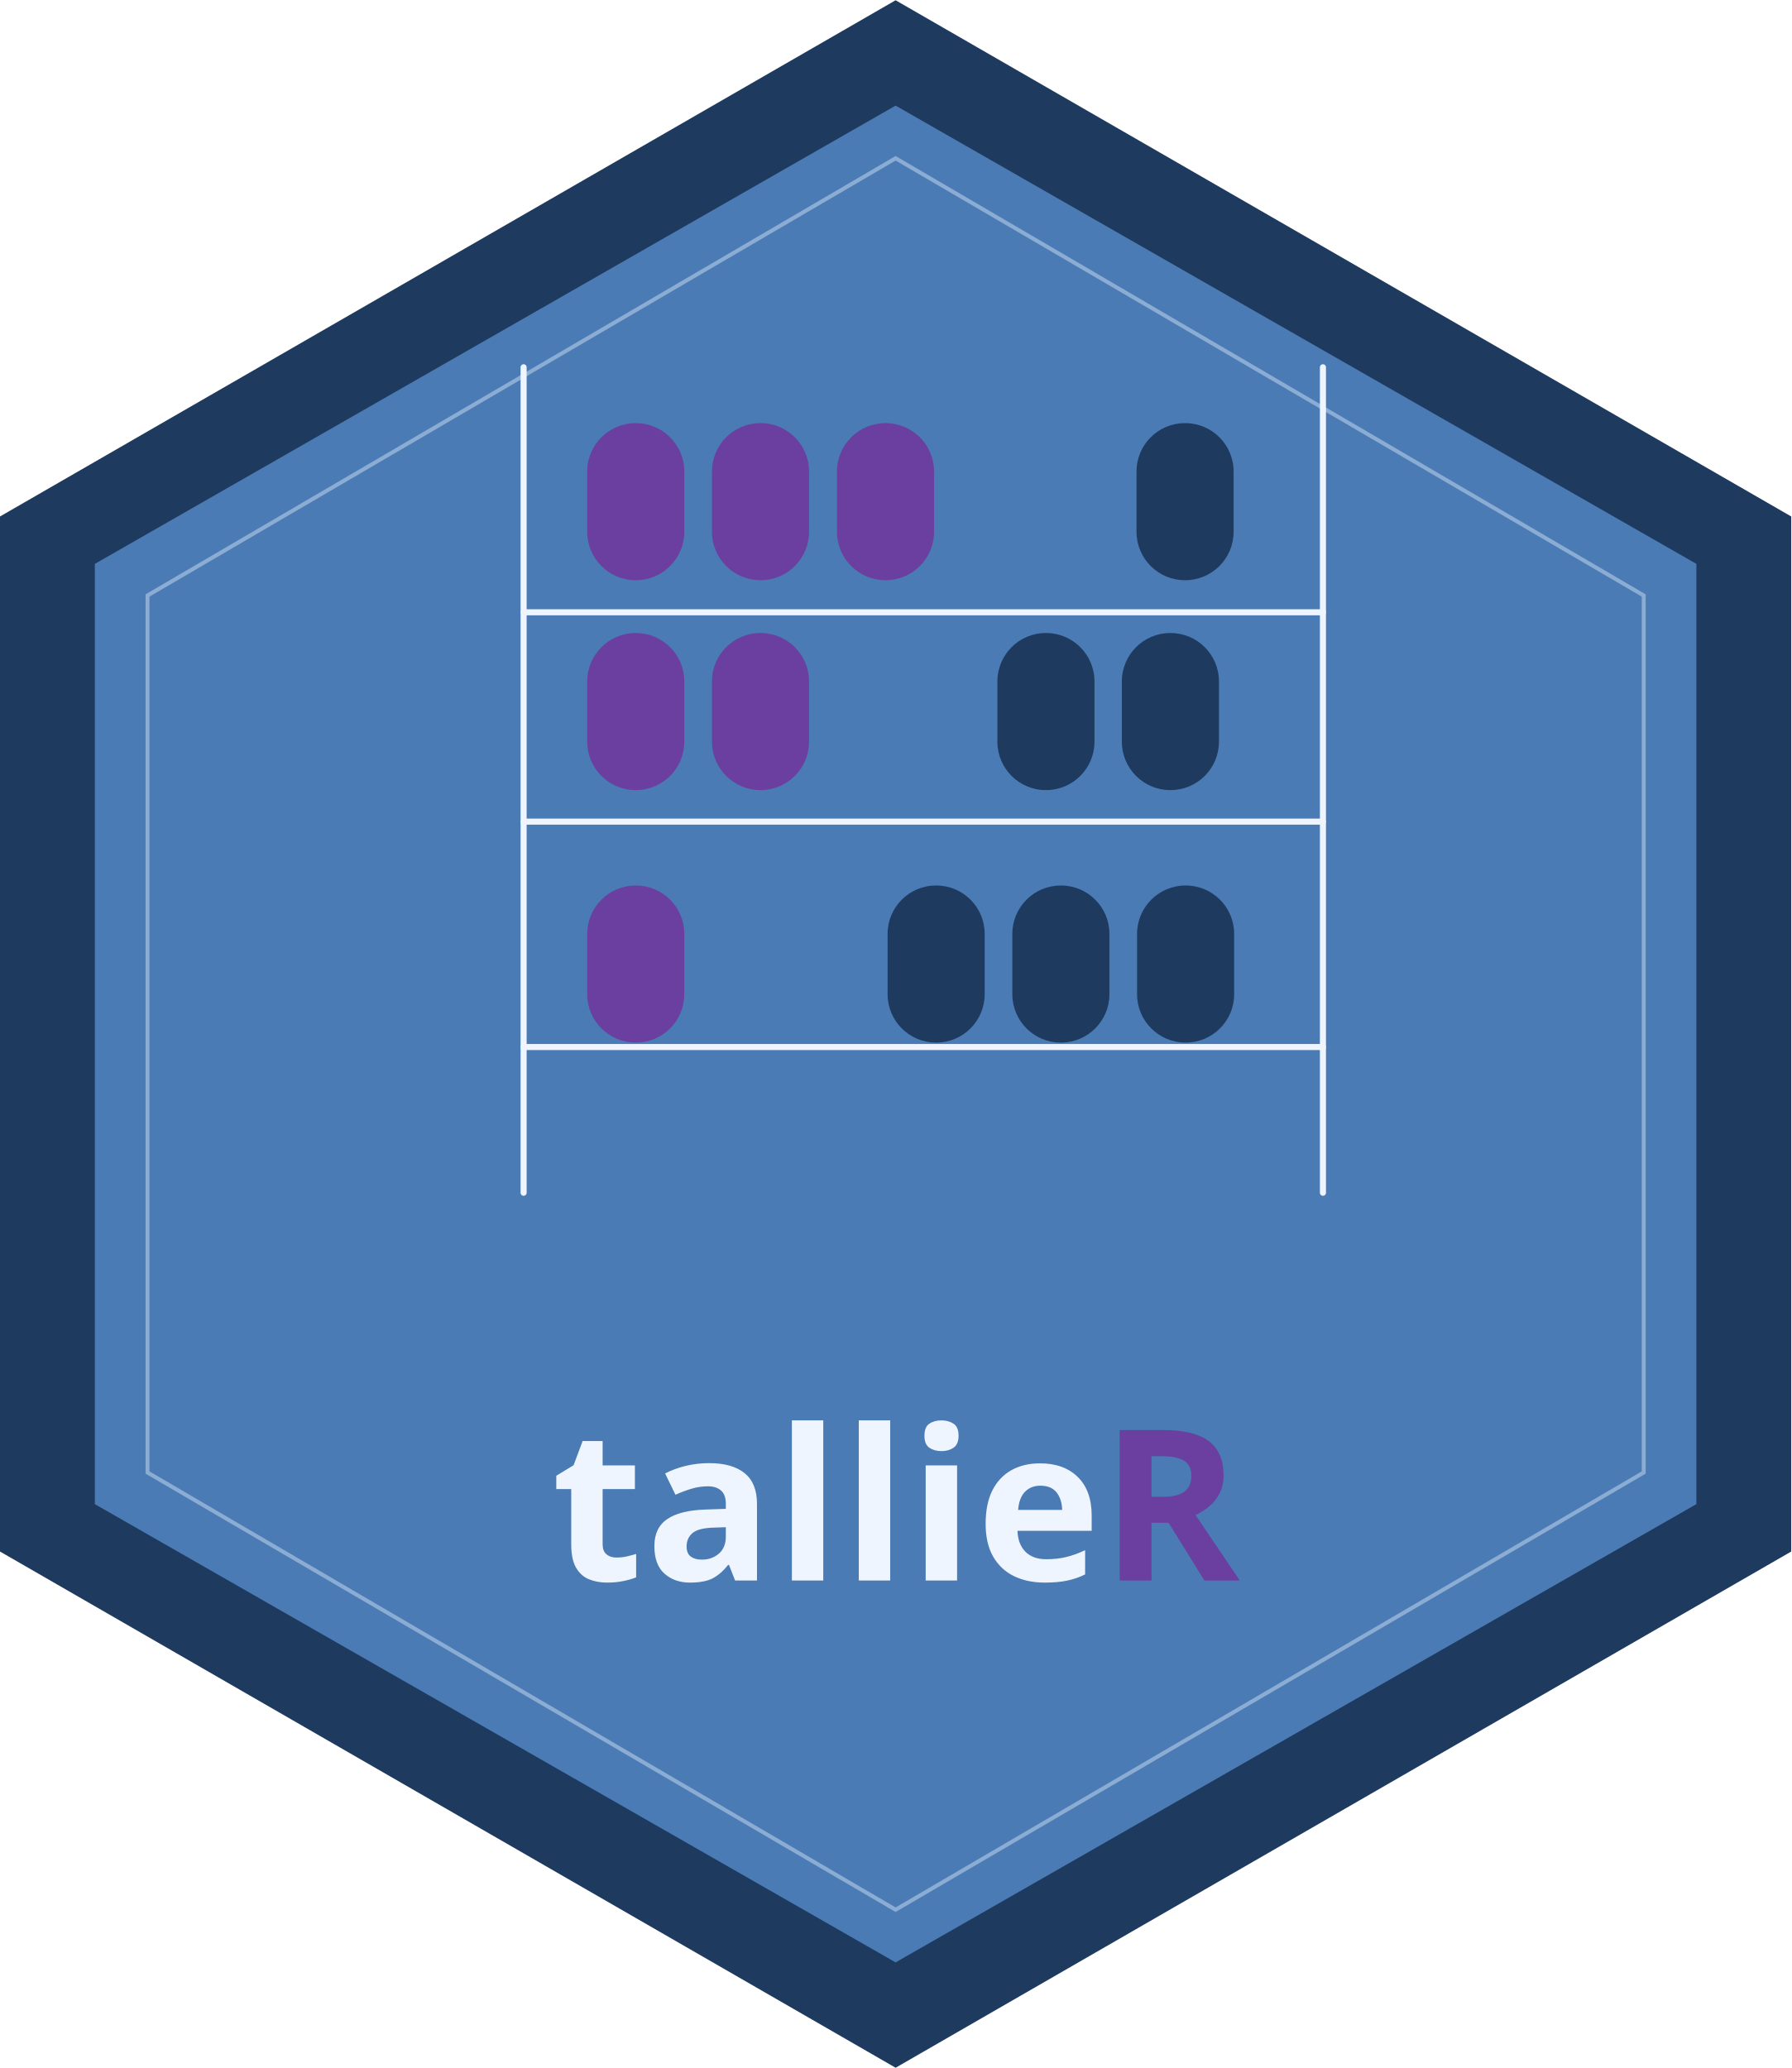
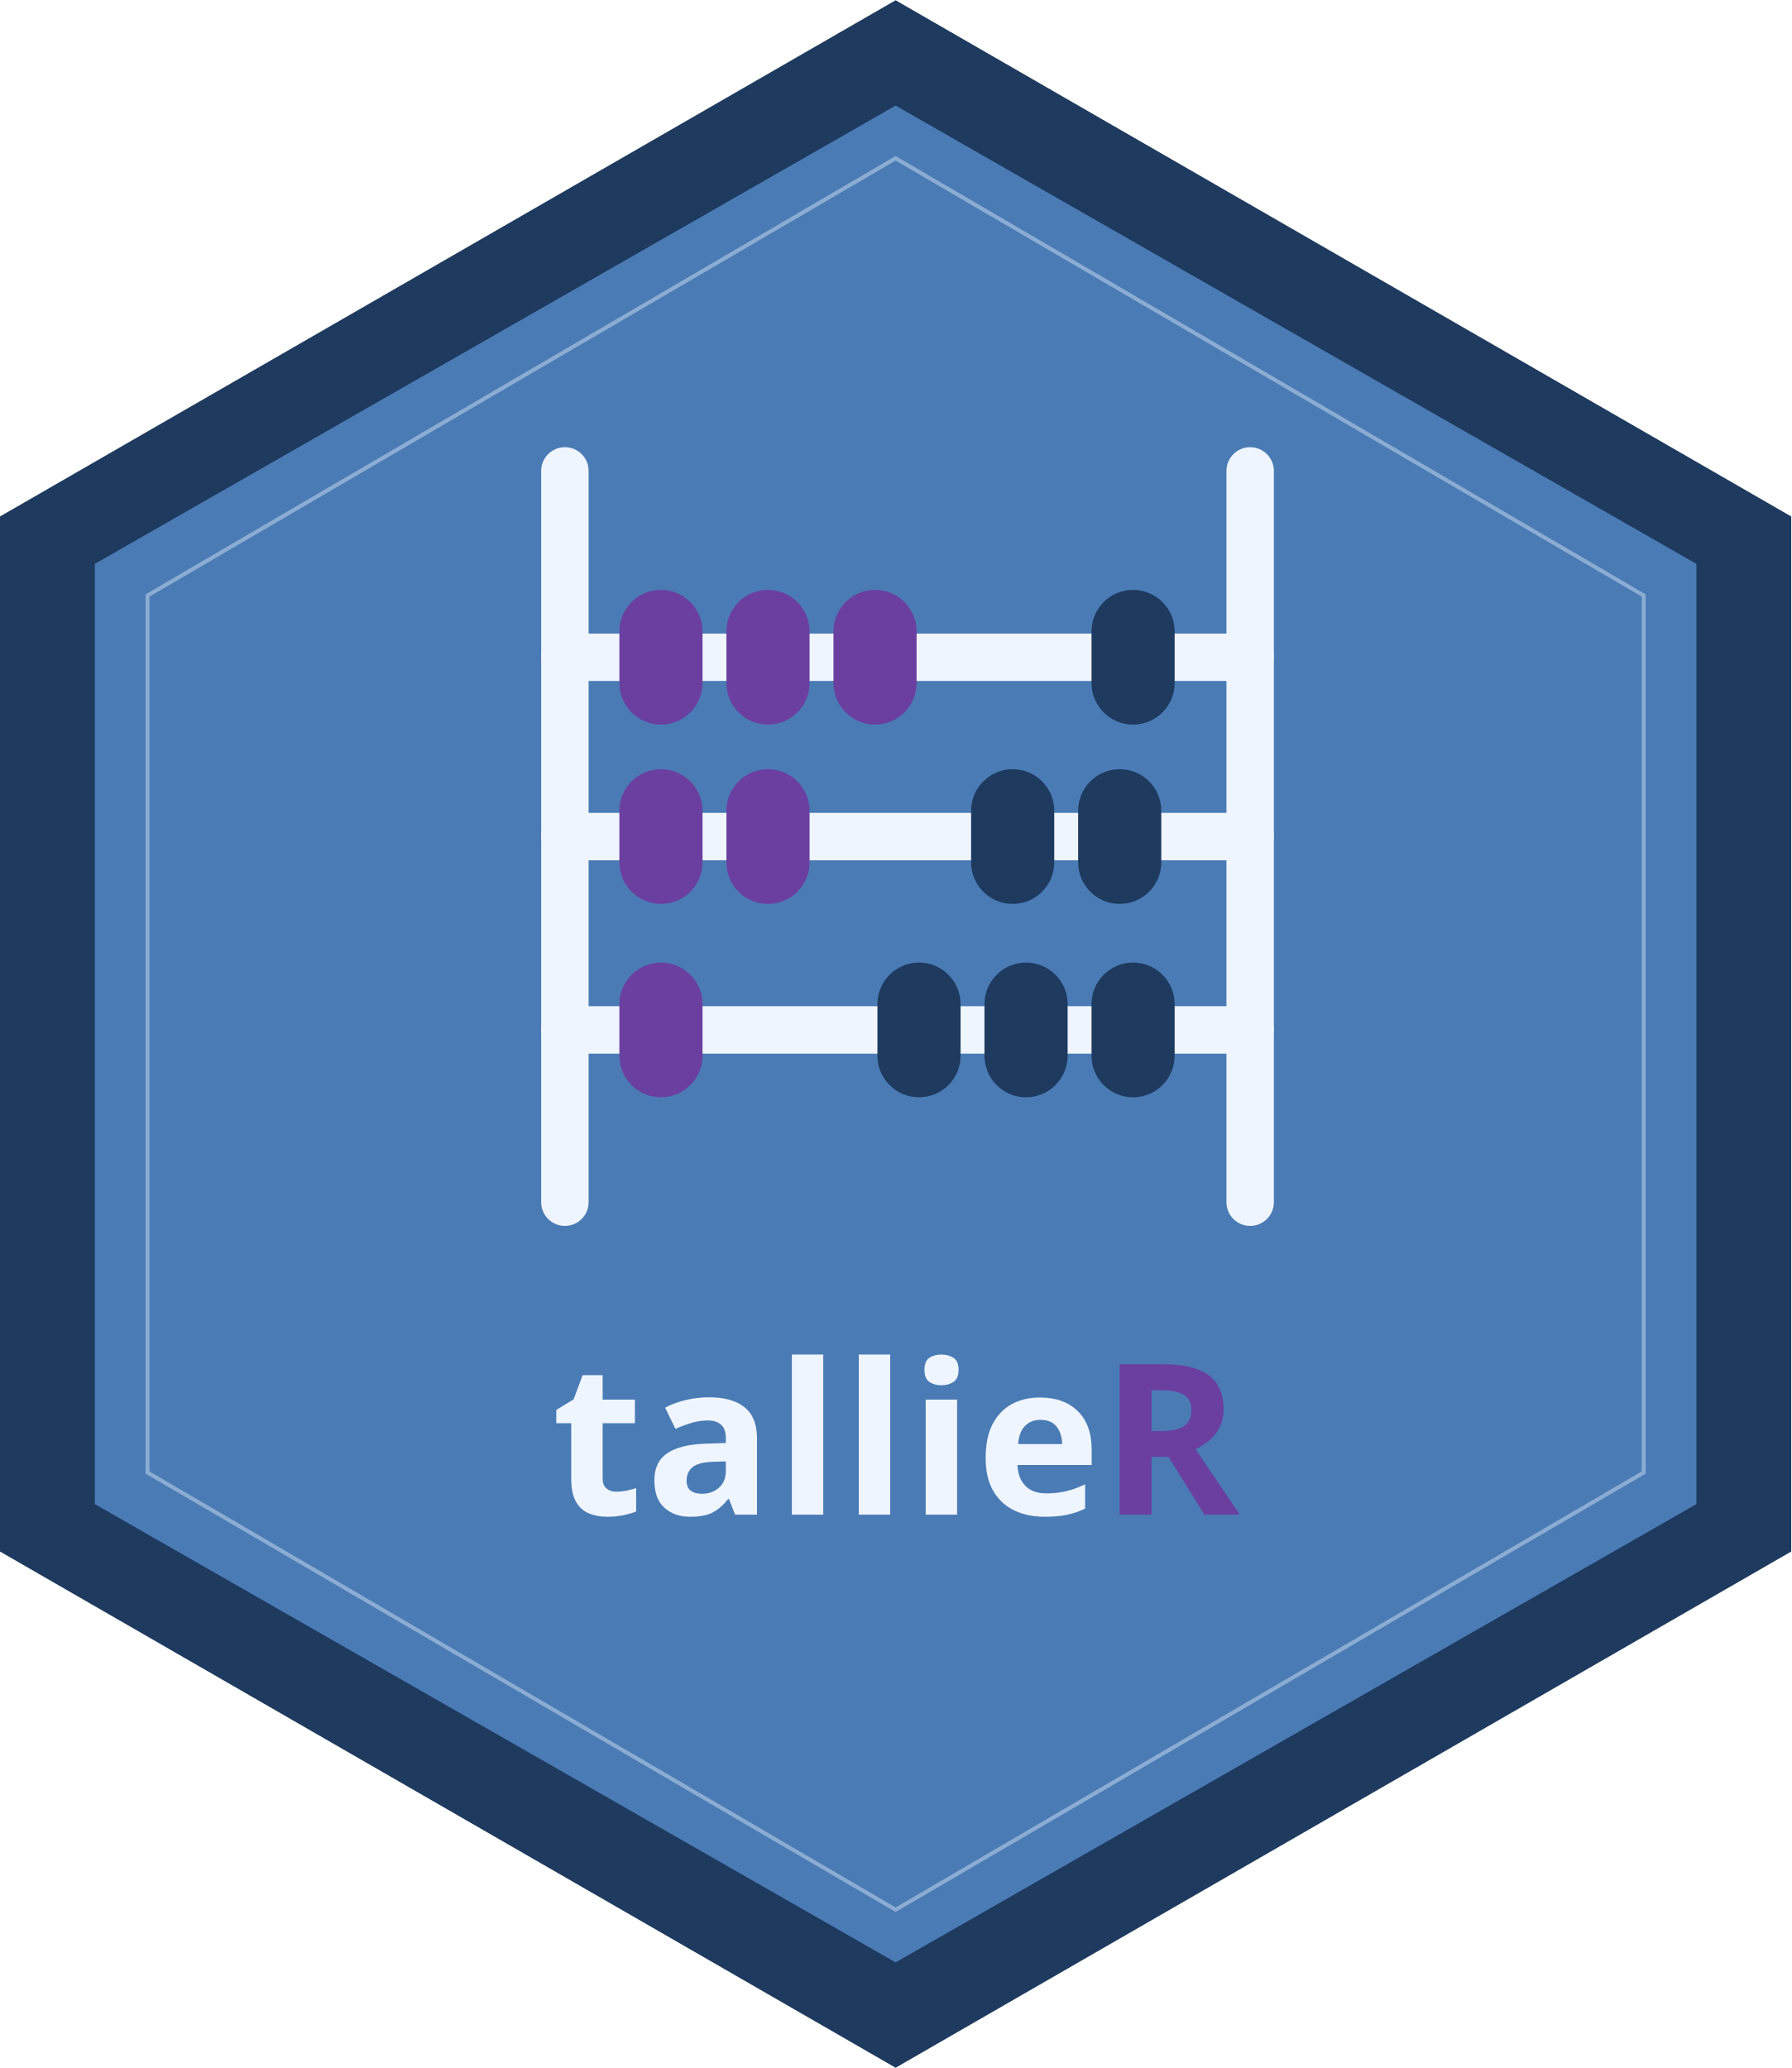
<svg xmlns="http://www.w3.org/2000/svg" width="181" height="209" viewBox="0 0 680 785" role="img">
  <defs>
    <clipPath id="hc">
      <polygon points="340,0 680,196 680,589 340,785 0,589 0,196" />
    </clipPath>
+     <clipPath id="inner">
+       <polygon points="340,40 644,214 644,571 340,745 36,571 36,214" />
+     </clipPath>
  </defs>
  <polygon points="340,0 680,196 680,589 340,785 0,589 0,196" fill="#1E3A5F" />
  <polygon points="340,40 644,214 644,571 340,745 36,571 36,214" fill="#4A7BB5" />
  <polygon points="340,60 624,226 624,559 340,725 56,559 56,226" fill="none" stroke="#EEF5FF" stroke-width="1.5" opacity="0.4" />
-   <g clip-path="url(#hc)">
-     <g transform="translate(340,300) scale(10.5) translate(-14.45,-16.3)" stroke-linecap="round" stroke-linejoin="round">
-       <line x1="1" y1="1" x2="1" y2="30.85" stroke="#EEF5FF" stroke-width="0.22" fill="none" />
-       <line x1="29.9" y1="1" x2="29.9" y2="30.85" stroke="#EEF5FF" stroke-width="0.22" fill="none" />
-       <line x1="1" y1="9.86" x2="29.9" y2="9.86" stroke="#EEF5FF" stroke-width="0.22" fill="none" />
-       <line x1="1" y1="17.43" x2="29.9" y2="17.43" stroke="#EEF5FF" stroke-width="0.22" fill="none" />
-       <line x1="1" y1="25.58" x2="29.9" y2="25.58" stroke="#EEF5FF" stroke-width="0.22" fill="none" />
-       <rect x="3.3" y="3.02" width="3.51" height="5.68" rx="1.75" fill="#6B3FA0" stroke="none" />
-       <rect x="7.81" y="3.02" width="3.51" height="5.68" rx="1.75" fill="#6B3FA0" stroke="none" />
-       <rect x="12.33" y="3.02" width="3.51" height="5.68" rx="1.75" fill="#6B3FA0" stroke="none" />
-       <rect x="23.16" y="3.02" width="3.51" height="5.68" rx="1.75" fill="#1E3A5F" stroke="none" />
-       <rect x="3.3" y="10.61" width="3.51" height="5.68" rx="1.75" fill="#6B3FA0" stroke="none" />
-       <rect x="7.81" y="10.61" width="3.51" height="5.68" rx="1.75" fill="#6B3FA0" stroke="none" />
-       <rect x="18.13" y="10.61" width="3.51" height="5.68" rx="1.75" fill="#1E3A5F" stroke="none" />
-       <rect x="22.63" y="10.61" width="3.51" height="5.68" rx="1.75" fill="#1E3A5F" stroke="none" />
-       <rect x="3.3" y="19.74" width="3.51" height="5.68" rx="1.75" fill="#6B3FA0" stroke="none" />
-       <rect x="14.16" y="19.74" width="3.51" height="5.68" rx="1.75" fill="#1E3A5F" stroke="none" />
-       <rect x="18.67" y="19.74" width="3.51" height="5.68" rx="1.75" fill="#1E3A5F" stroke="none" />
-       <rect x="23.18" y="19.74" width="3.51" height="5.68" rx="1.75" fill="#1E3A5F" stroke="none" />
+   <g clip-path="url(#inner)">
+     <g transform="translate(340,320) scale(9) translate(-14.95,-16.7)" fill="#EEF5FF" stroke="none">
+       <path d="M1,32.852a1,1,0,0,1-1-1V1a1,1,0,0,1,2,0V31.852A1,1,0,0,1,1,32.852Z" />
+       <path d="M29.905,32.852a1,1,0,0,1-1-1V1a1,1,0,0,1,2,0V31.852A1,1,0,0,1,29.905,32.852Z" />
+       <path d="M29.905,9.862H1.001a1,1,0,0,1,0-2h28.9a1,1,0,1,1,0,2Z" />
+       <path d="M29.905,17.426H1.001a1,1,0,0,1,0-2h28.9a1,1,0,0,1,0,2Z" />
+       <path d="M29.905,25.583H1.001a1,1,0,0,1,0-2h28.9a1,1,0,0,1,0,2Z" />
+       <rect height="5.684" rx="1.754" x="3.298" y="6.019" width="3.507" fill="#6B3FA0" />
+       <rect height="5.684" rx="1.754" x="7.813" y="6.019" width="3.507" fill="#6B3FA0" />
+       <rect height="5.684" rx="1.754" x="12.328" y="6.019" width="3.507" fill="#6B3FA0" />
+       <rect height="5.684" rx="1.754" x="23.213" y="6.019" width="3.507" fill="#1E3A5F" />
+       <rect height="5.684" rx="1.754" x="3.298" y="13.584" width="3.507" fill="#6B3FA0" />
+       <rect height="5.684" rx="1.754" x="7.813" y="13.584" width="3.507" fill="#6B3FA0" />
+       <rect height="5.684" rx="1.754" x="18.134" y="13.584" width="3.507" fill="#1E3A5F" />
+       <rect height="5.684" rx="1.754" x="22.649" y="13.584" width="3.507" fill="#1E3A5F" />
+       <rect height="5.684" rx="1.754" x="3.298" y="21.742" width="3.507" fill="#6B3FA0" />
+       <rect height="5.684" rx="1.754" x="14.183" y="21.742" width="3.507" fill="#1E3A5F" />
+       <rect height="5.684" rx="1.754" x="18.698" y="21.742" width="3.507" fill="#1E3A5F" />
+       <rect height="5.684" rx="1.754" x="23.213" y="21.742" width="3.507" fill="#1E3A5F" />
    </g>
  </g>
-   <text x="340" y="600" text-anchor="middle" font-family="'Livvic', Georgia, sans-serif" font-size="80" font-weight="700" fill="#EEF5FF" letter-spacing="1">tallie<tspan fill="#6B3FA0">R</tspan>
+   <text x="340" y="575" text-anchor="middle" font-family="'Livvic', Georgia, sans-serif" font-size="80" font-weight="700" fill="#EEF5FF" letter-spacing="1">tallie<tspan fill="#6B3FA0">R</tspan>
  </text>
</svg>
